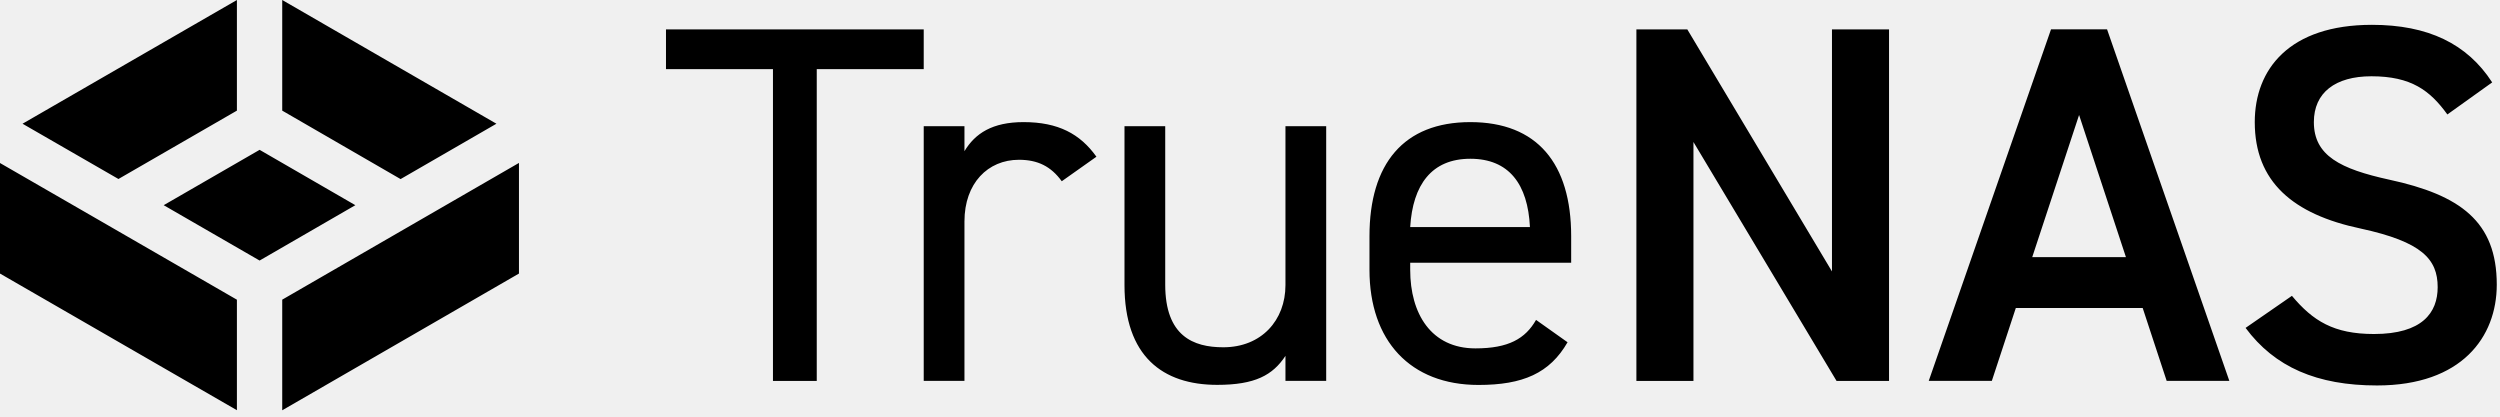
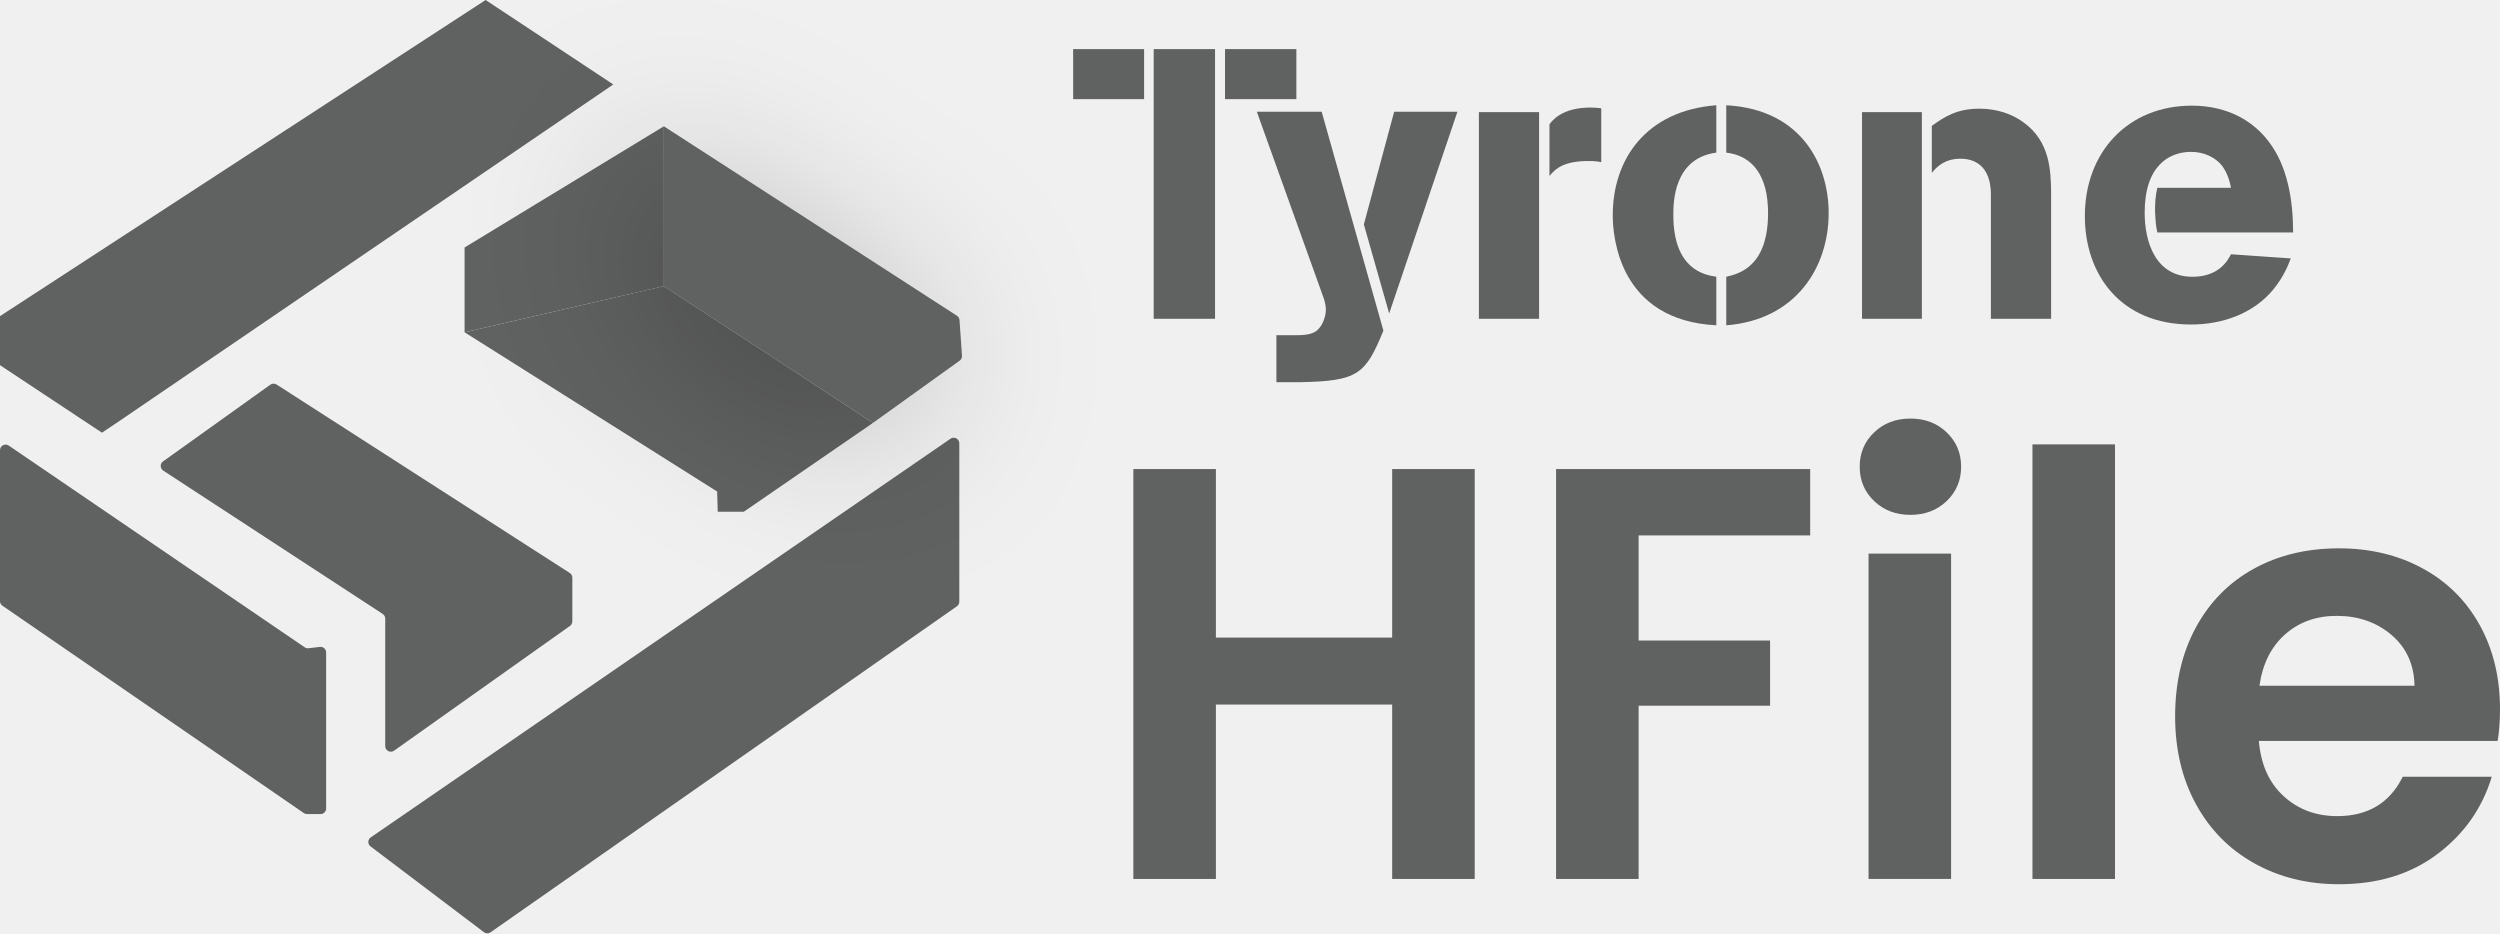
- <svg xmlns="http://www.w3.org/2000/svg" viewBox="0 0 294 49">
-   <path d="M108.63 3.46v4.67H96.05V44.8H90.9V8.13H78.32V3.46h30.31ZM124.86 21.31c-1.26-1.74-2.82-2.52-5.03-2.52-3.66 0-6.41 2.76-6.41 7.25v18.75h-4.79V14.84h4.79v2.94c1.26-2.1 3.29-3.42 6.95-3.42 4.07 0 6.65 1.38 8.57 4.07l-4.07 2.88h-.01ZM155.96 44.79h-4.79v-2.94c-1.5 2.28-3.59 3.41-8.03 3.41-6.41 0-10.9-3.36-10.9-11.74V14.84h4.79v18.63c0 6.05 3.29 7.37 6.83 7.37 4.49 0 7.31-3.18 7.31-7.31V14.84h4.79V44.8v-.01ZM184.35 40.24c-2.1 3.66-5.27 5.03-10.48 5.03-8.03 0-12.82-5.21-12.82-13.54v-3.95c0-8.51 4.01-13.42 11.86-13.42s11.86 4.85 11.86 13.42v3.12h-18.93v.84c0 5.15 2.46 9.23 7.67 9.23 3.89 0 5.87-1.14 7.13-3.35l3.72 2.64-.01-.02ZM165.84 26.7h14.08c-.24-5.03-2.46-8.03-7.01-8.03s-6.77 3.06-7.07 8.03ZM222.15 3.46V44.8h-6.17l-16.83-28.1v28.1h-6.71V3.46h5.99l17.01 28.46V3.46h6.71ZM226.82 44.79 241.2 3.45h6.59l14.38 41.34h-7.37l-2.82-8.57h-14.92l-2.82 8.57h-7.43.01Zm12.17-14.55h11.02l-5.51-16.72-5.51 16.72ZM287.81 13.46c-2.04-2.82-4.25-4.49-8.93-4.49-4.25 0-6.77 1.92-6.77 5.39 0 3.95 3.12 5.51 8.87 6.77 8.33 1.8 12.64 4.91 12.64 12.34 0 6.17-4.13 11.86-14.08 11.86-7.07 0-12.04-2.16-15.46-6.77l5.45-3.77c2.46 2.94 4.91 4.49 9.65 4.49 5.69 0 7.49-2.52 7.49-5.51 0-3.3-1.86-5.33-9.05-6.89-7.97-1.68-12.46-5.51-12.46-12.52 0-6.23 4.07-11.44 13.78-11.44 6.59 0 11.2 2.22 14.14 6.77l-5.27 3.77ZM61.03 19.16v13.01L33.19 48.25V35.24l27.84-16.08ZM27.86 35.24v13L0 32.17v-13l12.59 7.26s.03.02.05.03l15.23 8.79-.01-.01ZM41.79 24.13l-11.26 6.51-11.28-6.51 11.28-6.51 11.26 6.51ZM58.38 14.55l-11.27 6.51-13.92-8.05V0l25.19 14.55ZM27.86 0v13.01l-13.93 8.04-11.28-6.5L27.86 0Z" />
+ <svg xmlns="http://www.w3.org/2000/svg" width="300" height="112" viewBox="0 0 300 112" fill="none">
+   <g clip-path="url(#clip0_128_123)">
+     <path d="M14.067 50.697L73.594 10.135L58.273 0L0 37.936V43.821L12.235 51.922L14.067 50.697Z" fill="#606161" />
+     <path d="M104.759 50.746L89.256 61.409H86.128L86.059 58.985L55.751 39.875L79.664 34.335L104.759 50.746Z" fill="#606161" />
+     <path d="M79.664 15.156V34.334L55.751 39.874V29.697L79.664 15.156Z" fill="#606161" />
+     <path d="M19.564 55.369L32.439 46.164C32.663 46.003 32.964 45.996 33.195 46.145L68.373 68.757C68.565 68.88 68.68 69.092 68.68 69.319V74.564C68.68 74.78 68.576 74.983 68.398 75.109L47.289 90.081C46.844 90.396 46.227 90.079 46.227 89.535V74.232C46.227 74.006 46.113 73.796 45.924 73.672L19.587 56.472C19.193 56.215 19.181 55.643 19.564 55.369L19.564 55.369Z" fill="#606161" />
+     <path d="M0 54.022V72.135C0 72.355 0.109 72.561 0.29 72.686L36.462 97.57C36.574 97.647 36.708 97.689 36.844 97.689H38.465C38.836 97.689 39.137 97.389 39.137 97.019V78.293C39.137 77.892 38.786 77.582 38.387 77.628L37.023 77.788C36.862 77.807 36.7 77.767 36.566 77.676L1.051 53.47C0.606 53.166 0 53.484 0 54.022V54.022Z" fill="#606161" />
+     <path d="M115.117 53.197V72.207C115.117 72.425 115.01 72.629 114.831 72.754L58.864 111.878C58.624 112.045 58.304 112.039 58.071 111.863L44.464 101.57C44.099 101.295 44.112 100.745 44.488 100.487L114.063 52.646C114.508 52.34 115.116 52.657 115.116 53.197H115.117Z" fill="#606161" />
+     <g filter="url(#filter0_d_128_123)">
+       <path d="M79.664 15.156V34.335L104.759 50.745L115.161 43.277C115.349 43.142 115.454 42.919 115.438 42.688L115.14 38.407C115.125 38.198 115.012 38.007 114.835 37.892L79.664 15.156L79.664 15.156Z" fill="#606161" />
+     </g>
+     <path d="M176.966 56.287V105.474H167.061V84.545H145.907V105.474H136.002V56.287H145.907V76.511H167.061V56.287H176.966Z" fill="#606161" />
+     <path d="M217.222 56.287V64.25H196.634V76.864H212.411V84.686H196.634V105.474H186.729V56.287L217.222 56.287Z" fill="#606161" />
+     <path d="M224.898 60.127C223.742 59.024 223.165 57.65 223.165 56.005C223.165 54.36 223.742 52.987 224.898 51.883C226.054 50.779 227.504 50.227 229.249 50.227C230.995 50.227 232.444 50.779 233.6 51.883C234.755 52.987 235.334 54.361 235.334 56.005C235.334 57.649 234.755 59.024 233.6 60.127C232.444 61.232 230.994 61.783 229.249 61.783C227.504 61.783 226.054 61.232 224.898 60.127ZM234.131 66.434V105.473H224.226V66.434H234.131Z" fill="#606161" />
+     <path d="M253.799 53.327V105.474H243.895V53.327H253.799Z" fill="#606161" />
+     <path d="M299.716 88.914H271.063C271.299 91.732 272.289 93.941 274.035 95.538C275.779 97.136 277.926 97.934 280.473 97.934C284.152 97.934 286.769 96.361 288.326 93.212H299.009C297.877 96.972 295.707 100.06 292.5 102.479C289.292 104.899 285.355 106.108 280.686 106.108C276.911 106.108 273.527 105.274 270.533 103.606C267.537 101.939 265.202 99.579 263.528 96.524C261.853 93.471 261.016 89.947 261.016 85.954C261.016 81.914 261.841 78.368 263.493 75.313C265.143 72.26 267.455 69.911 270.426 68.266C273.398 66.622 276.817 65.8 280.686 65.8C284.41 65.8 287.748 66.599 290.696 68.196C293.643 69.794 295.932 72.061 297.559 74.996C299.186 77.932 300 81.303 300 85.108C300 86.517 299.905 87.786 299.716 88.913L299.716 88.914ZM289.741 82.29C289.693 79.753 288.774 77.721 286.982 76.194C285.189 74.668 282.996 73.904 280.402 73.904C277.949 73.904 275.885 74.644 274.212 76.124C272.537 77.604 271.511 79.659 271.134 82.29H289.741Z" fill="#606161" />
+     <path d="M128.778 5.892H137.293V11.898H128.778V5.892ZM138.442 38.255V5.892H145.806V38.255H138.442ZM147.003 11.898V5.892H155.564V11.898H147.003Z" fill="#606161" />
+     <path d="M150.82 13.408H158.6L166.009 39.676C163.845 44.948 162.972 45.727 155.976 45.864H153.168V40.227H155.423C156.389 40.227 157.309 40.179 157.955 39.723C158.738 39.125 159.104 37.934 159.104 37.155C159.104 36.742 159.014 36.329 158.875 35.872L150.82 13.408ZM163.662 26.932L167.299 13.408H174.891L166.7 37.614L163.662 26.932Z" fill="#606161" />
+     <path d="M177.467 38.255V13.457H184.691V38.255H177.467ZM185.936 14.922C186.259 14.463 187.454 12.905 190.86 12.905C191.412 12.905 191.779 12.949 192.15 12.996V19.462C191.689 19.367 191.367 19.323 190.63 19.323C187.778 19.323 186.717 20.148 185.936 21.111V14.922Z" fill="#606161" />
+     <path d="M205.957 39.037C194.31 38.438 193.53 28.446 193.53 25.832C193.53 19.096 197.533 13.272 205.957 12.631V18.315C200.8 19.002 200.8 24.367 200.8 25.787C200.8 32.298 204.483 32.984 205.957 33.213V39.037ZM207.152 33.213C208.718 32.846 212.168 31.975 212.168 25.559C212.168 21.111 210.328 18.683 207.152 18.315V12.631C216.357 13.135 219.44 19.966 219.44 25.559C219.44 32.112 215.482 38.393 207.152 39.037V33.213Z" fill="#606161" />
+     <path d="M223.443 38.255V13.457H230.624V38.255H223.443ZM231.819 15.105C233.386 13.959 234.903 13.041 237.526 13.041C239.644 13.041 241.439 13.684 242.774 14.649C245.996 16.939 246.086 20.423 246.133 22.99V38.255H238.907V23.311C238.907 22.166 238.678 19.047 235.225 19.047C233.2 19.047 232.234 20.241 231.819 20.744V15.105Z" fill="#606161" />
+     <path d="M274.897 31.012C274.574 31.839 274.021 33.258 272.733 34.816C270.339 37.66 266.658 38.942 262.93 38.942C254.462 38.942 250.182 32.937 250.182 25.925C250.182 18.224 255.383 12.678 263.022 12.678C267.394 12.678 270.477 14.603 272.273 17.029C274.482 19.92 275.174 23.954 275.174 27.895H258.88C258.695 27.069 258.649 26.382 258.605 25.331C258.605 24.32 258.649 23.495 258.88 22.533H267.715C267.488 21.249 267.027 20.423 266.704 19.966C265.877 18.865 264.449 18.224 262.93 18.224C260.306 18.224 257.36 19.874 257.36 25.512C257.36 29.042 258.649 33.213 263.115 33.213C266.336 33.213 267.394 31.15 267.715 30.51L274.897 31.012H274.897Z" fill="#606161" />
+   </g>
+   <defs>
+     <filter id="filter0_d_128_123" x="56.664" y="-2.844" width="75.776" height="75.589" filterUnits="userSpaceOnUse" color-interpolation-filters="sRGB">
+       <feFlood flood-opacity="0" result="BackgroundImageFix" />
+       <feColorMatrix in="SourceAlpha" type="matrix" values="0 0 0 0 0 0 0 0 0 0 0 0 0 0 0 0 0 0 127 0" result="hardAlpha" />
+       <feOffset dx="-3" dy="2" />
+       <feGaussianBlur stdDeviation="10" />
+       <feColorMatrix type="matrix" values="0 0 0 0 0 0 0 0 0 0 0 0 0 0 0 0 0 0 0.25 0" />
+       <feBlend mode="normal" in2="BackgroundImageFix" result="effect1_dropShadow_128_123" />
+       <feBlend mode="normal" in="SourceGraphic" in2="effect1_dropShadow_128_123" result="shape" />
+     </filter>
+     <clipPath id="clip0_128_123">
+       <rect width="300" height="112" fill="white" />
+     </clipPath>
+   </defs>
</svg>
